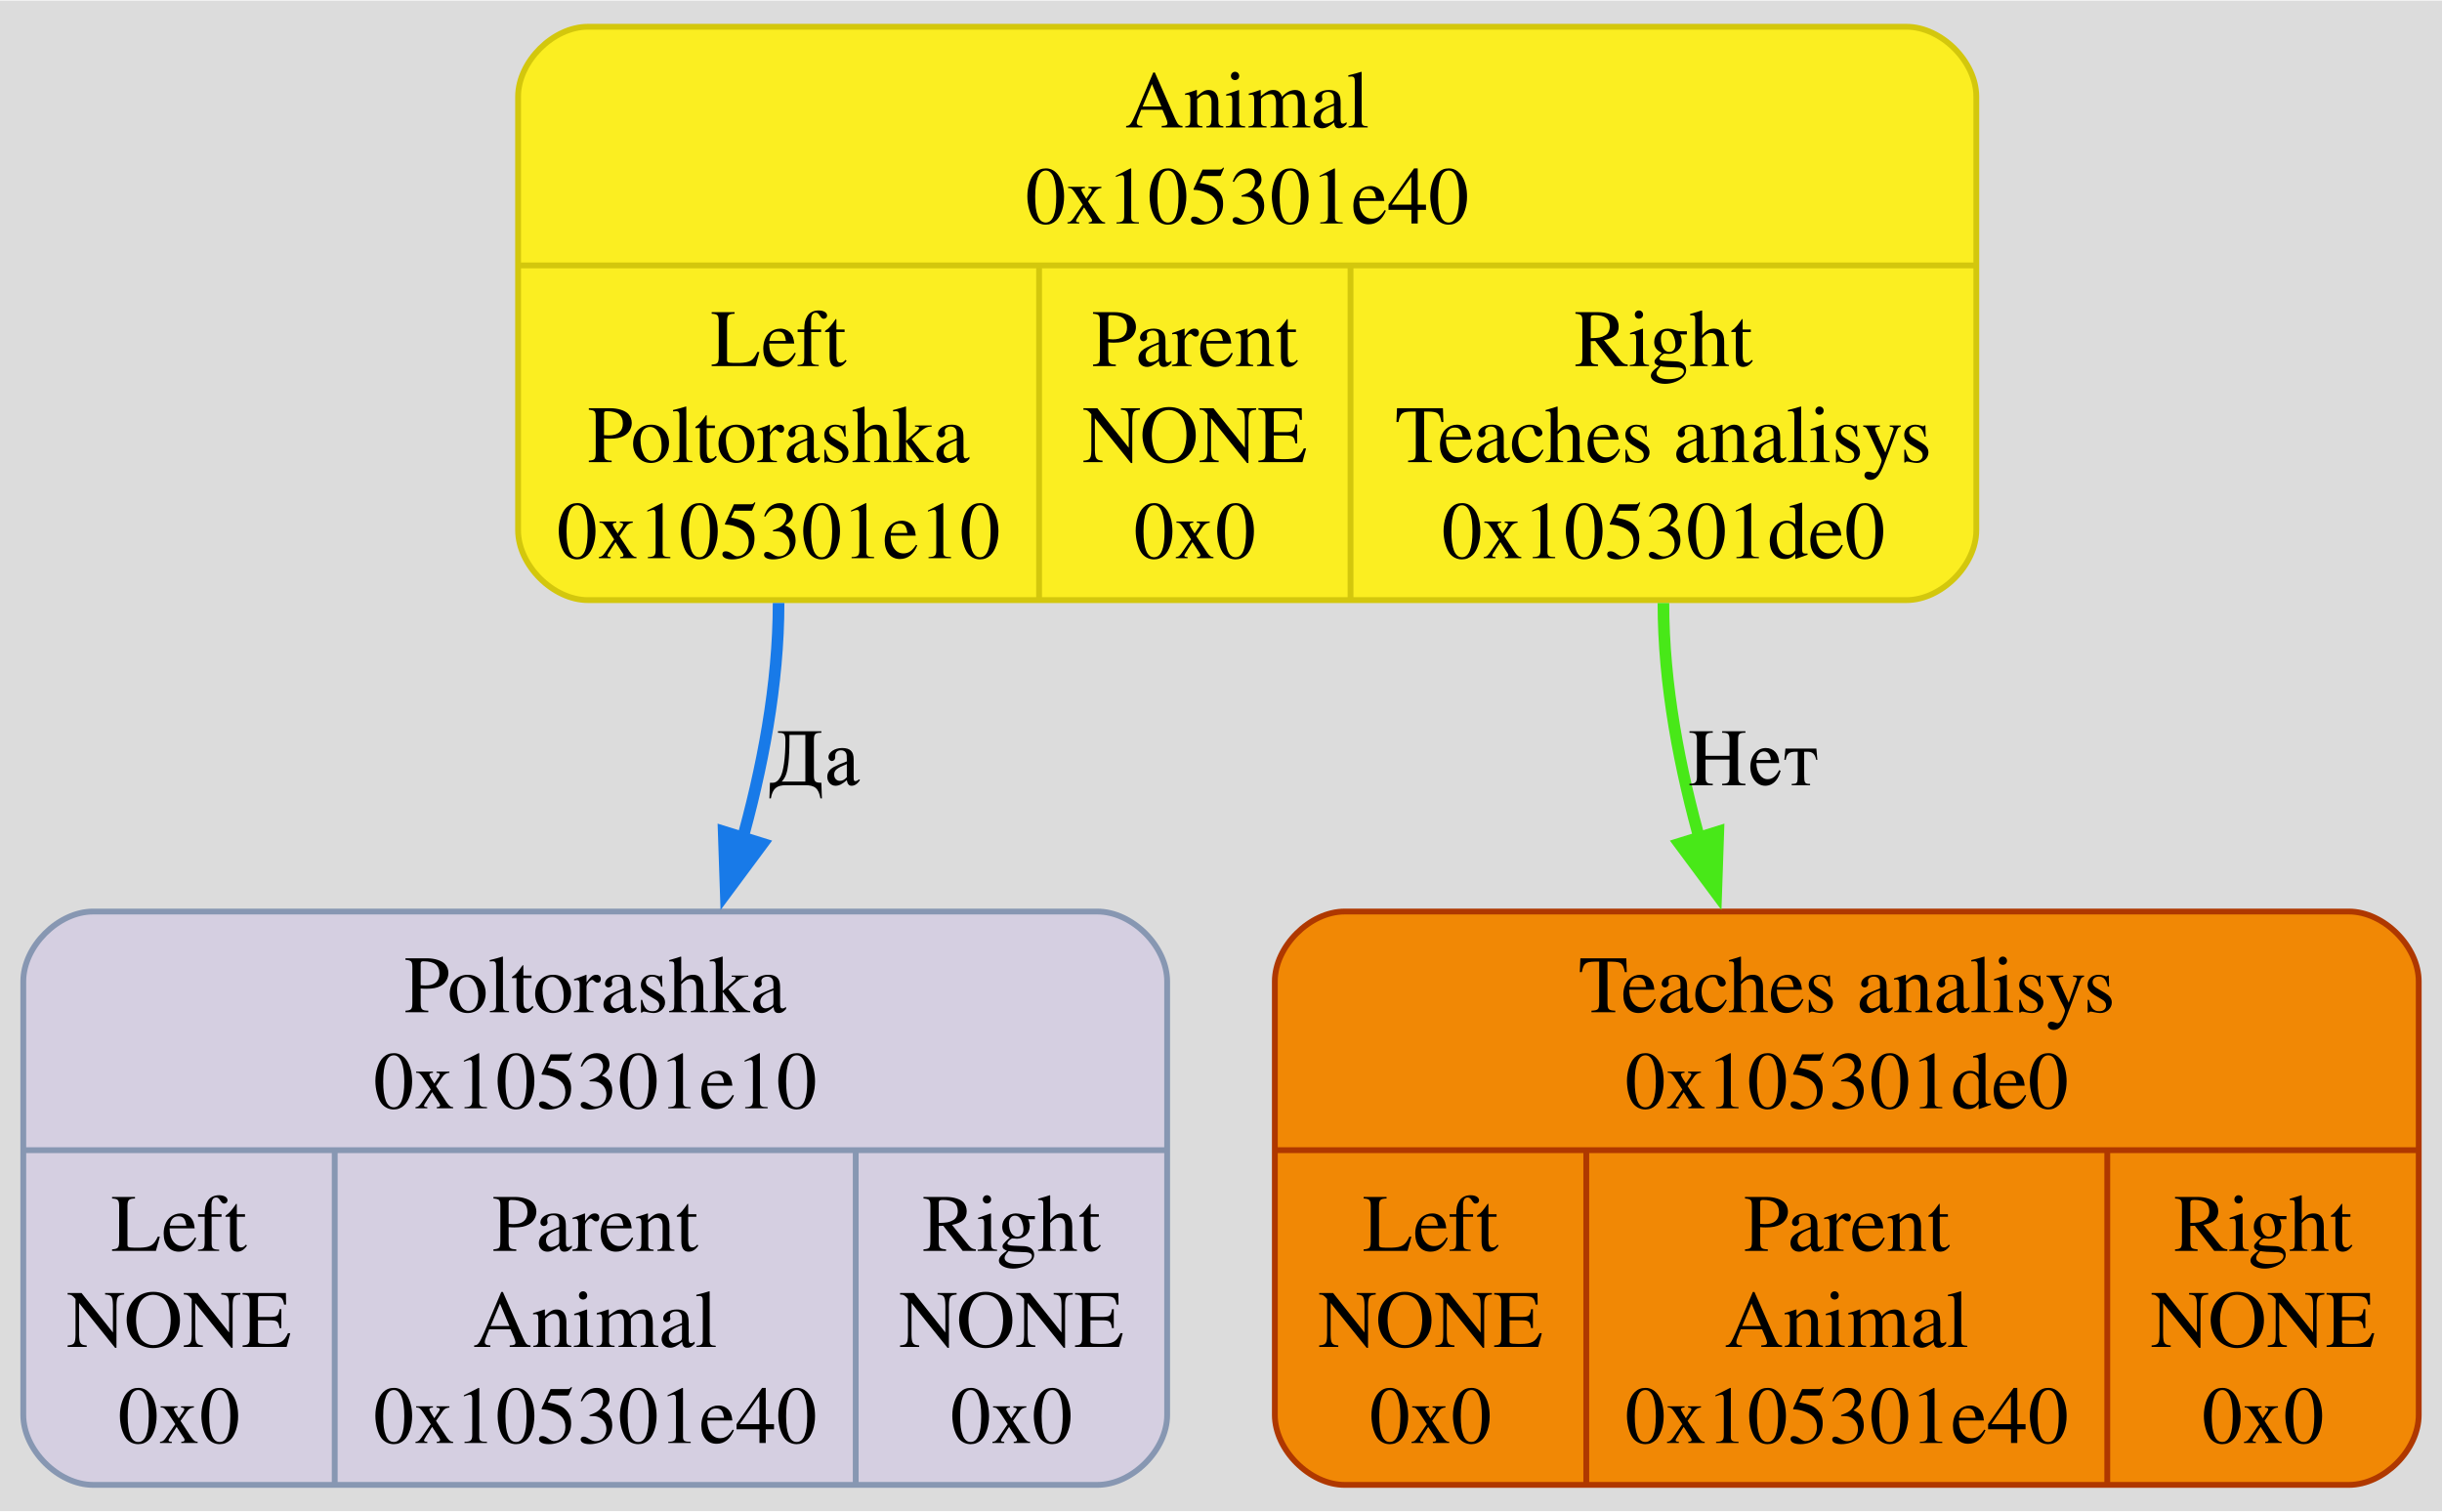
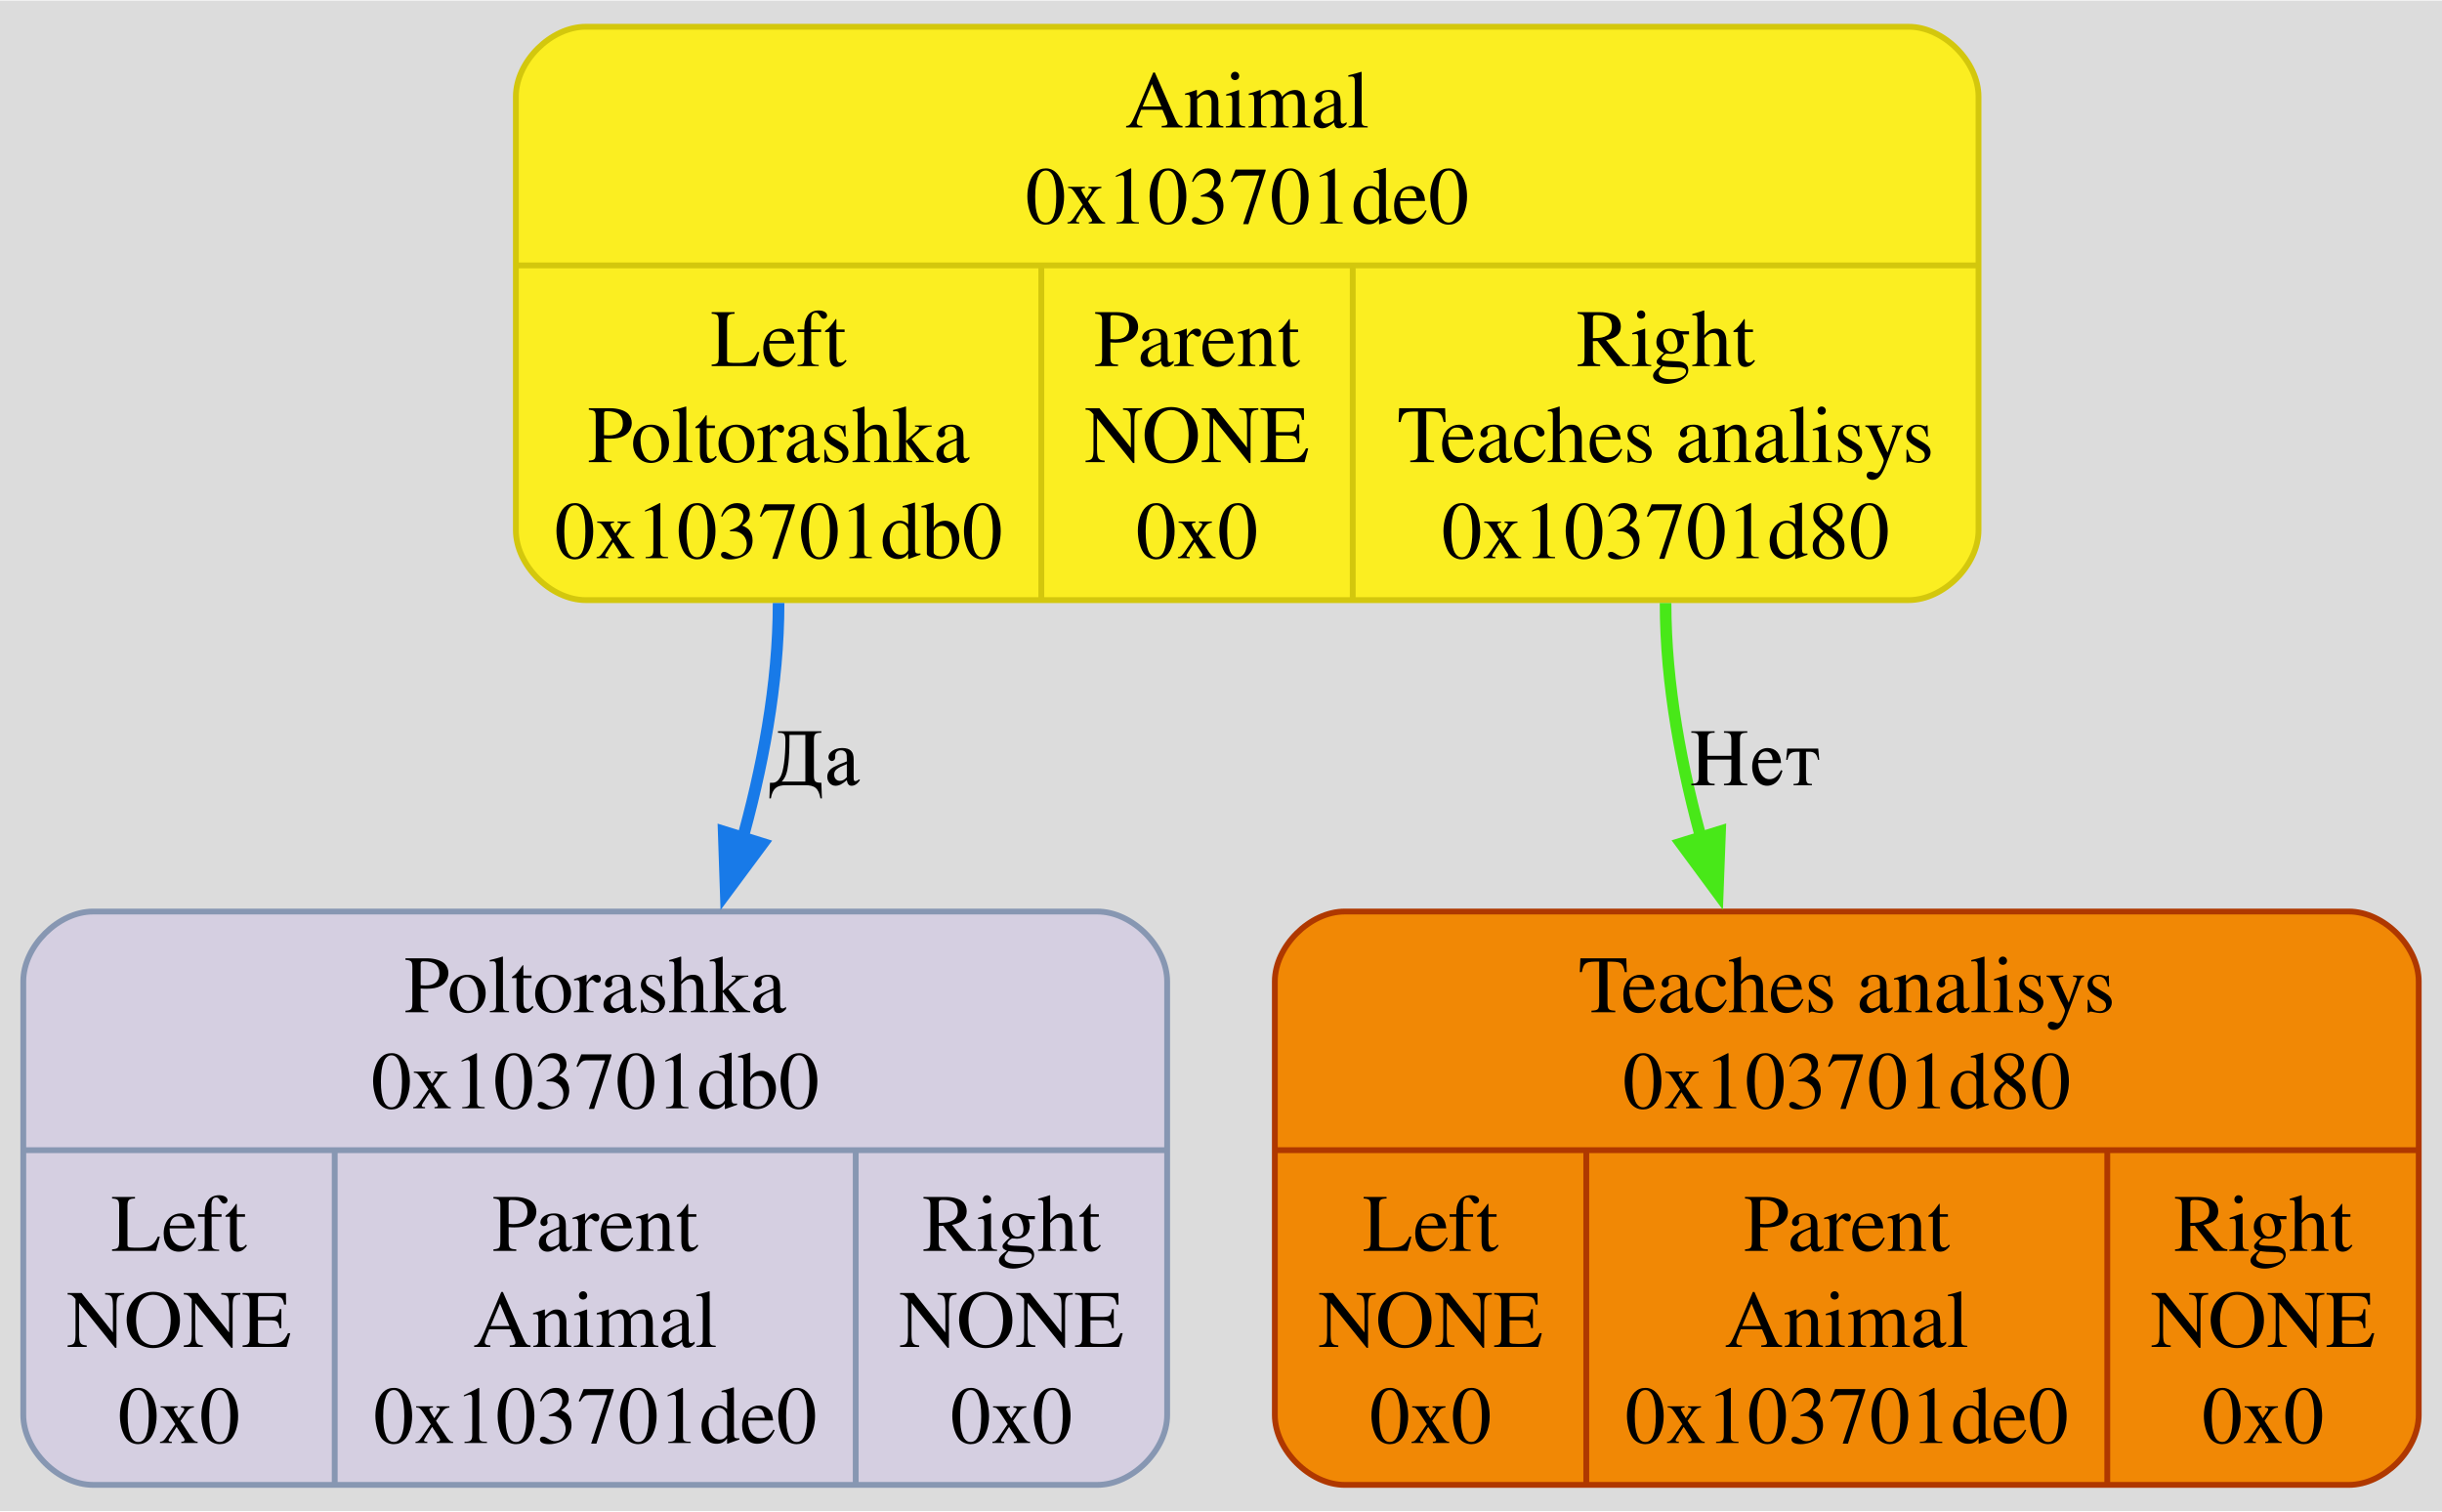
<svg xmlns="http://www.w3.org/2000/svg" width="420pt" height="260pt" viewBox="0.00 0.00 419.50 259.50">
  <g id="graph0" class="graph" transform="scale(1 1) rotate(0) translate(4 255.5)">
    <polygon fill="#dcdcdc" stroke="none" points="-4,4 -4,-255.5 415.5,-255.5 415.5,4 -4,4" />
    <g id="node1" class="node">
-       <path fill="#fbee21" stroke="#d3c70d" d="M97,-152.5C97,-152.5 323.5,-152.5 323.5,-152.5 329.5,-152.5 335.5,-158.5 335.5,-164.5 335.5,-164.5 335.5,-239 335.5,-239 335.5,-245 329.5,-251 323.5,-251 323.5,-251 97,-251 97,-251 91,-251 85,-245 85,-239 85,-239 85,-164.5 85,-164.5 85,-158.5 91,-152.5 97,-152.5" />
+       <path fill="#fbee21" stroke="#d3c70d" d="M96.62,-152.5C96.62,-152.5 323.88,-152.5 323.88,-152.5 329.88,-152.5 335.88,-158.5 335.88,-164.5 335.88,-164.5 335.88,-239 335.88,-239 335.88,-245 329.88,-251 323.88,-251 323.88,-251 96.63,-251 96.63,-251 90.62,-251 84.62,-245 84.62,-239 84.62,-239 84.62,-164.5 84.62,-164.5 84.62,-158.5 90.62,-152.5 96.62,-152.5" />
      <text text-anchor="middle" x="210.25" y="-233.7" font-family="Times,serif" font-size="14.00" fill="#000000">Animal</text>
-       <text text-anchor="middle" x="210.25" y="-217.2" font-family="Times,serif" font-size="14.00" fill="#000000">0x105301e40</text>
-       <polyline fill="none" stroke="#d3c70d" points="85,-210 335.5,-210" />
+       <text text-anchor="middle" x="210.25" y="-217.2" font-family="Times,serif" font-size="14.00" fill="#000000">0x103701de0</text>
+       <polyline fill="none" stroke="#d3c70d" points="84.62,-210 335.88,-210" />
      <text text-anchor="middle" x="129.75" y="-192.7" font-family="Times,serif" font-size="14.00" fill="#000000">Left</text>
      <text text-anchor="middle" x="129.75" y="-176.2" font-family="Times,serif" font-size="14.00" fill="#000000">Poltorashka</text>
-       <text text-anchor="middle" x="129.75" y="-159.7" font-family="Times,serif" font-size="14.00" fill="#000000">0x105301e10</text>
-       <polyline fill="none" stroke="#d3c70d" points="174.5,-152.5 174.5,-210" />
-       <text text-anchor="middle" x="201.25" y="-192.7" font-family="Times,serif" font-size="14.00" fill="#000000">Parent</text>
-       <text text-anchor="middle" x="201.25" y="-176.2" font-family="Times,serif" font-size="14.00" fill="#000000">NONE</text>
-       <text text-anchor="middle" x="201.25" y="-159.7" font-family="Times,serif" font-size="14.00" fill="#000000">0x0</text>
-       <polyline fill="none" stroke="#d3c70d" points="228,-152.5 228,-210" />
-       <text text-anchor="middle" x="281.75" y="-192.7" font-family="Times,serif" font-size="14.00" fill="#000000">Right</text>
-       <text text-anchor="middle" x="281.75" y="-176.2" font-family="Times,serif" font-size="14.00" fill="#000000">Teaches analisys</text>
-       <text text-anchor="middle" x="281.75" y="-159.7" font-family="Times,serif" font-size="14.00" fill="#000000">0x105301de0</text>
+       <text text-anchor="middle" x="129.75" y="-159.7" font-family="Times,serif" font-size="14.00" fill="#000000">0x103701db0</text>
+       <polyline fill="none" stroke="#d3c70d" points="174.88,-152.5 174.88,-210" />
+       <text text-anchor="middle" x="201.62" y="-192.7" font-family="Times,serif" font-size="14.00" fill="#000000">Parent</text>
+       <text text-anchor="middle" x="201.62" y="-176.2" font-family="Times,serif" font-size="14.00" fill="#000000">NONE</text>
+       <text text-anchor="middle" x="201.62" y="-159.7" font-family="Times,serif" font-size="14.00" fill="#000000">0x0</text>
+       <polyline fill="none" stroke="#d3c70d" points="228.38,-152.5 228.38,-210" />
+       <text text-anchor="middle" x="282.12" y="-192.7" font-family="Times,serif" font-size="14.00" fill="#000000">Right</text>
+       <text text-anchor="middle" x="282.12" y="-176.2" font-family="Times,serif" font-size="14.00" fill="#000000">Teaches analisys</text>
+       <text text-anchor="middle" x="282.12" y="-159.7" font-family="Times,serif" font-size="14.00" fill="#000000">0x103701d80</text>
    </g>
    <g id="node2" class="node">
      <path fill="#d5cfe1" stroke="#8797b2" d="M12,-0.5C12,-0.5 184.5,-0.5 184.5,-0.5 190.5,-0.5 196.5,-6.5 196.5,-12.5 196.5,-12.5 196.5,-87 196.5,-87 196.5,-93 190.5,-99 184.5,-99 184.5,-99 12,-99 12,-99 6,-99 0,-93 0,-87 0,-87 0,-12.5 0,-12.5 0,-6.5 6,-0.5 12,-0.5" />
      <text text-anchor="middle" x="98.25" y="-81.7" font-family="Times,serif" font-size="14.00" fill="#000000">Poltorashka</text>
-       <text text-anchor="middle" x="98.25" y="-65.2" font-family="Times,serif" font-size="14.00" fill="#000000">0x105301e10</text>
+       <text text-anchor="middle" x="98.25" y="-65.2" font-family="Times,serif" font-size="14.00" fill="#000000">0x103701db0</text>
      <polyline fill="none" stroke="#8797b2" points="0,-58 196.5,-58" />
      <text text-anchor="middle" x="26.75" y="-40.7" font-family="Times,serif" font-size="14.00" fill="#000000">Left</text>
      <text text-anchor="middle" x="26.75" y="-24.2" font-family="Times,serif" font-size="14.00" fill="#000000">NONE</text>
      <text text-anchor="middle" x="26.75" y="-7.7" font-family="Times,serif" font-size="14.00" fill="#000000">0x0</text>
      <polyline fill="none" stroke="#8797b2" points="53.5,-0.5 53.5,-58" />
      <text text-anchor="middle" x="98.25" y="-40.7" font-family="Times,serif" font-size="14.00" fill="#000000">Parent</text>
      <text text-anchor="middle" x="98.25" y="-24.2" font-family="Times,serif" font-size="14.00" fill="#000000">Animal</text>
-       <text text-anchor="middle" x="98.25" y="-7.7" font-family="Times,serif" font-size="14.00" fill="#000000">0x105301e40</text>
+       <text text-anchor="middle" x="98.25" y="-7.7" font-family="Times,serif" font-size="14.00" fill="#000000">0x103701de0</text>
      <polyline fill="none" stroke="#8797b2" points="143,-0.5 143,-58" />
      <text text-anchor="middle" x="169.75" y="-40.7" font-family="Times,serif" font-size="14.00" fill="#000000">Right</text>
      <text text-anchor="middle" x="169.75" y="-24.2" font-family="Times,serif" font-size="14.00" fill="#000000">NONE</text>
      <text text-anchor="middle" x="169.75" y="-7.7" font-family="Times,serif" font-size="14.00" fill="#000000">0x0</text>
    </g>
    <g id="edge1" class="edge">
      <path fill="none" stroke="#187ae8" stroke-width="2" d="M129.75,-152C129.75,-138.06 126.99,-123.5 123.11,-109.91" />
      <polygon fill="#187ae8" stroke="#187ae8" stroke-width="2" points="127,-110.65 120.68,-102.14 120.32,-112.73 127,-110.65" />
      <text text-anchor="middle" x="135.95" y="-120.7" font-family="Times,serif" font-size="14.00">Да</text>
    </g>
    <g id="node3" class="node">
      <path fill="#f18805" stroke="#af3800" d="M227,-0.5C227,-0.5 399.5,-0.5 399.5,-0.5 405.5,-0.5 411.5,-6.5 411.5,-12.5 411.5,-12.5 411.5,-87 411.5,-87 411.5,-93 405.5,-99 399.5,-99 399.5,-99 227,-99 227,-99 221,-99 215,-93 215,-87 215,-87 215,-12.5 215,-12.5 215,-6.5 221,-0.5 227,-0.5" />
      <text text-anchor="middle" x="313.25" y="-81.7" font-family="Times,serif" font-size="14.00" fill="#000000">Teaches analisys</text>
-       <text text-anchor="middle" x="313.25" y="-65.2" font-family="Times,serif" font-size="14.00" fill="#000000">0x105301de0</text>
+       <text text-anchor="middle" x="313.25" y="-65.2" font-family="Times,serif" font-size="14.00" fill="#000000">0x103701d80</text>
      <polyline fill="none" stroke="#af3800" points="215,-58 411.5,-58" />
      <text text-anchor="middle" x="241.75" y="-40.7" font-family="Times,serif" font-size="14.00" fill="#000000">Left</text>
      <text text-anchor="middle" x="241.75" y="-24.2" font-family="Times,serif" font-size="14.00" fill="#000000">NONE</text>
      <text text-anchor="middle" x="241.75" y="-7.7" font-family="Times,serif" font-size="14.00" fill="#000000">0x0</text>
      <polyline fill="none" stroke="#af3800" points="268.5,-0.5 268.5,-58" />
      <text text-anchor="middle" x="313.25" y="-40.7" font-family="Times,serif" font-size="14.00" fill="#000000">Parent</text>
      <text text-anchor="middle" x="313.25" y="-24.2" font-family="Times,serif" font-size="14.00" fill="#000000">Animal</text>
-       <text text-anchor="middle" x="313.25" y="-7.7" font-family="Times,serif" font-size="14.00" fill="#000000">0x105301e40</text>
+       <text text-anchor="middle" x="313.25" y="-7.7" font-family="Times,serif" font-size="14.00" fill="#000000">0x103701de0</text>
      <polyline fill="none" stroke="#af3800" points="358,-0.5 358,-58" />
      <text text-anchor="middle" x="384.75" y="-40.7" font-family="Times,serif" font-size="14.00" fill="#000000">Right</text>
      <text text-anchor="middle" x="384.75" y="-24.2" font-family="Times,serif" font-size="14.00" fill="#000000">NONE</text>
      <text text-anchor="middle" x="384.75" y="-7.7" font-family="Times,serif" font-size="14.00" fill="#000000">0x0</text>
    </g>
    <g id="edge2" class="edge">
-       <path fill="none" stroke="#48e818" stroke-width="2" d="M281.75,-152C281.75,-138.06 284.51,-123.5 288.39,-109.91" />
-       <polygon fill="#48e818" stroke="#48e818" stroke-width="2" points="291.18,-112.73 290.82,-102.14 284.5,-110.65 291.18,-112.73" />
-       <text text-anchor="middle" x="297.2" y="-120.7" font-family="Times,serif" font-size="14.00">Нет</text>
+       <path fill="none" stroke="#48e818" stroke-width="2" d="M282.12,-152C282.12,-138.07 284.85,-123.52 288.69,-109.93" />
+       <polygon fill="#48e818" stroke="#48e818" stroke-width="2" points="291.48,-112.76 291.08,-102.17 284.79,-110.69 291.48,-112.76" />
+       <text text-anchor="middle" x="297.52" y="-120.7" font-family="Times,serif" font-size="14.00">Нет</text>
    </g>
  </g>
</svg>
